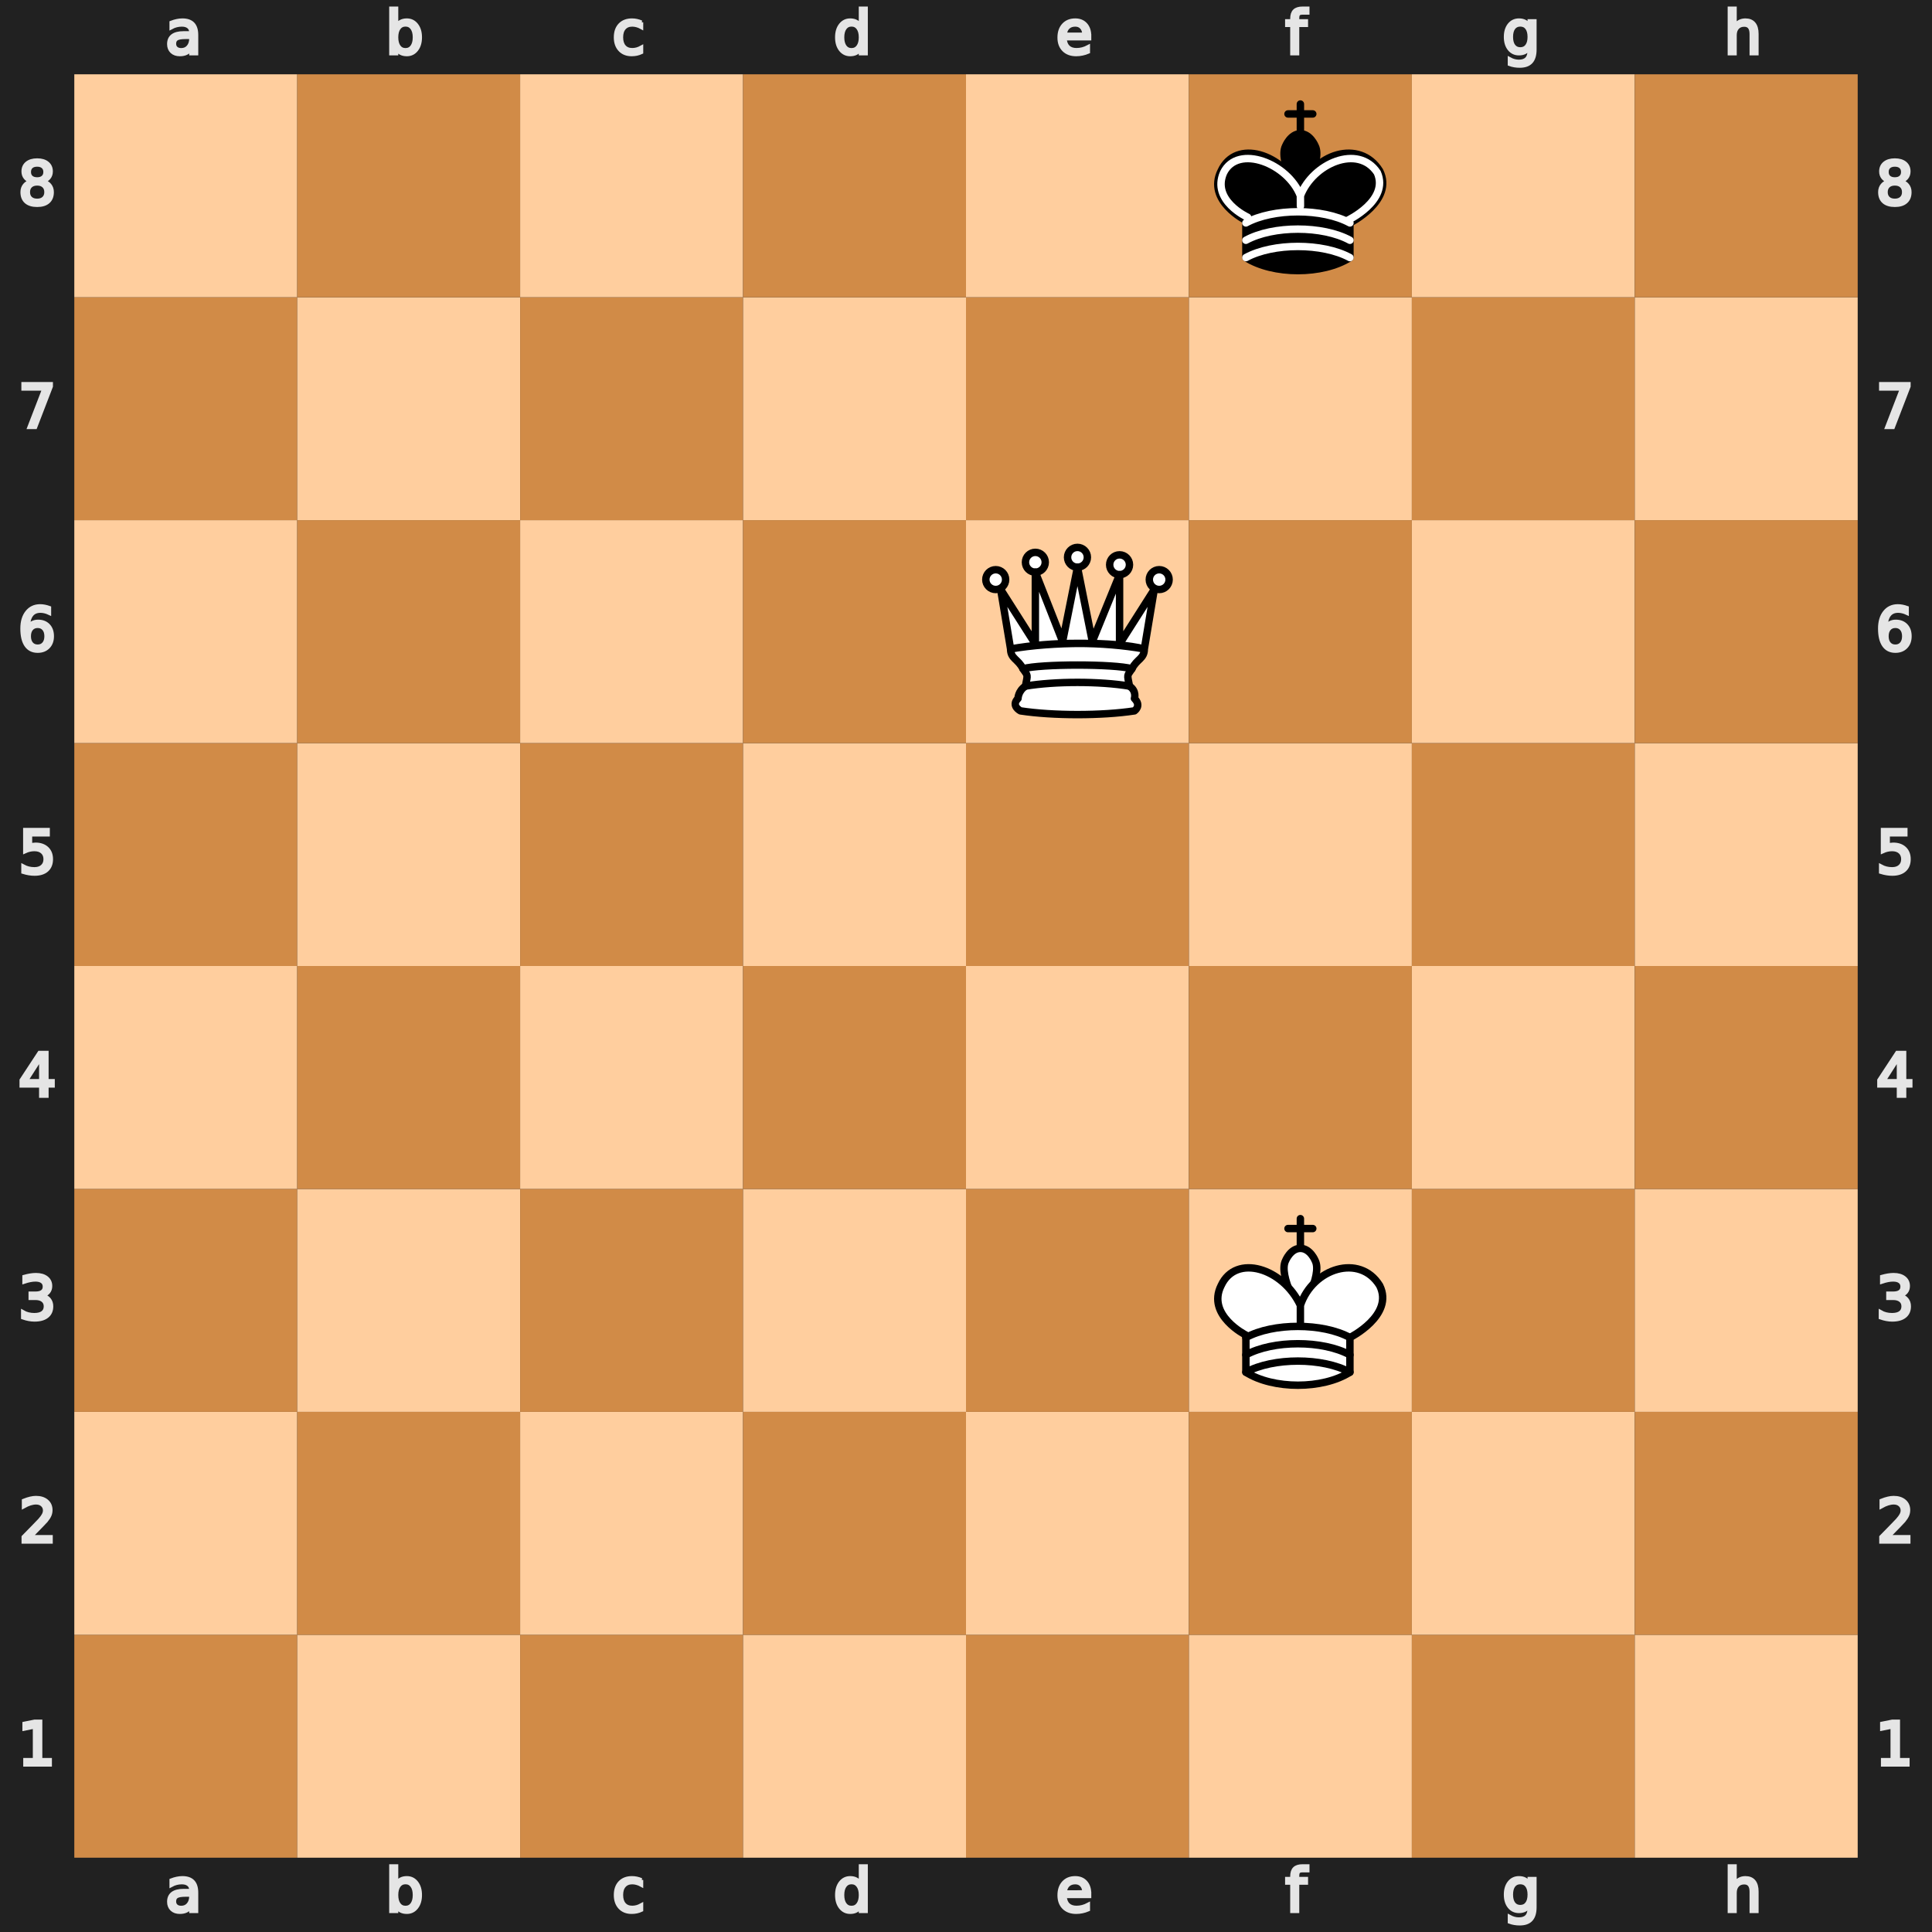
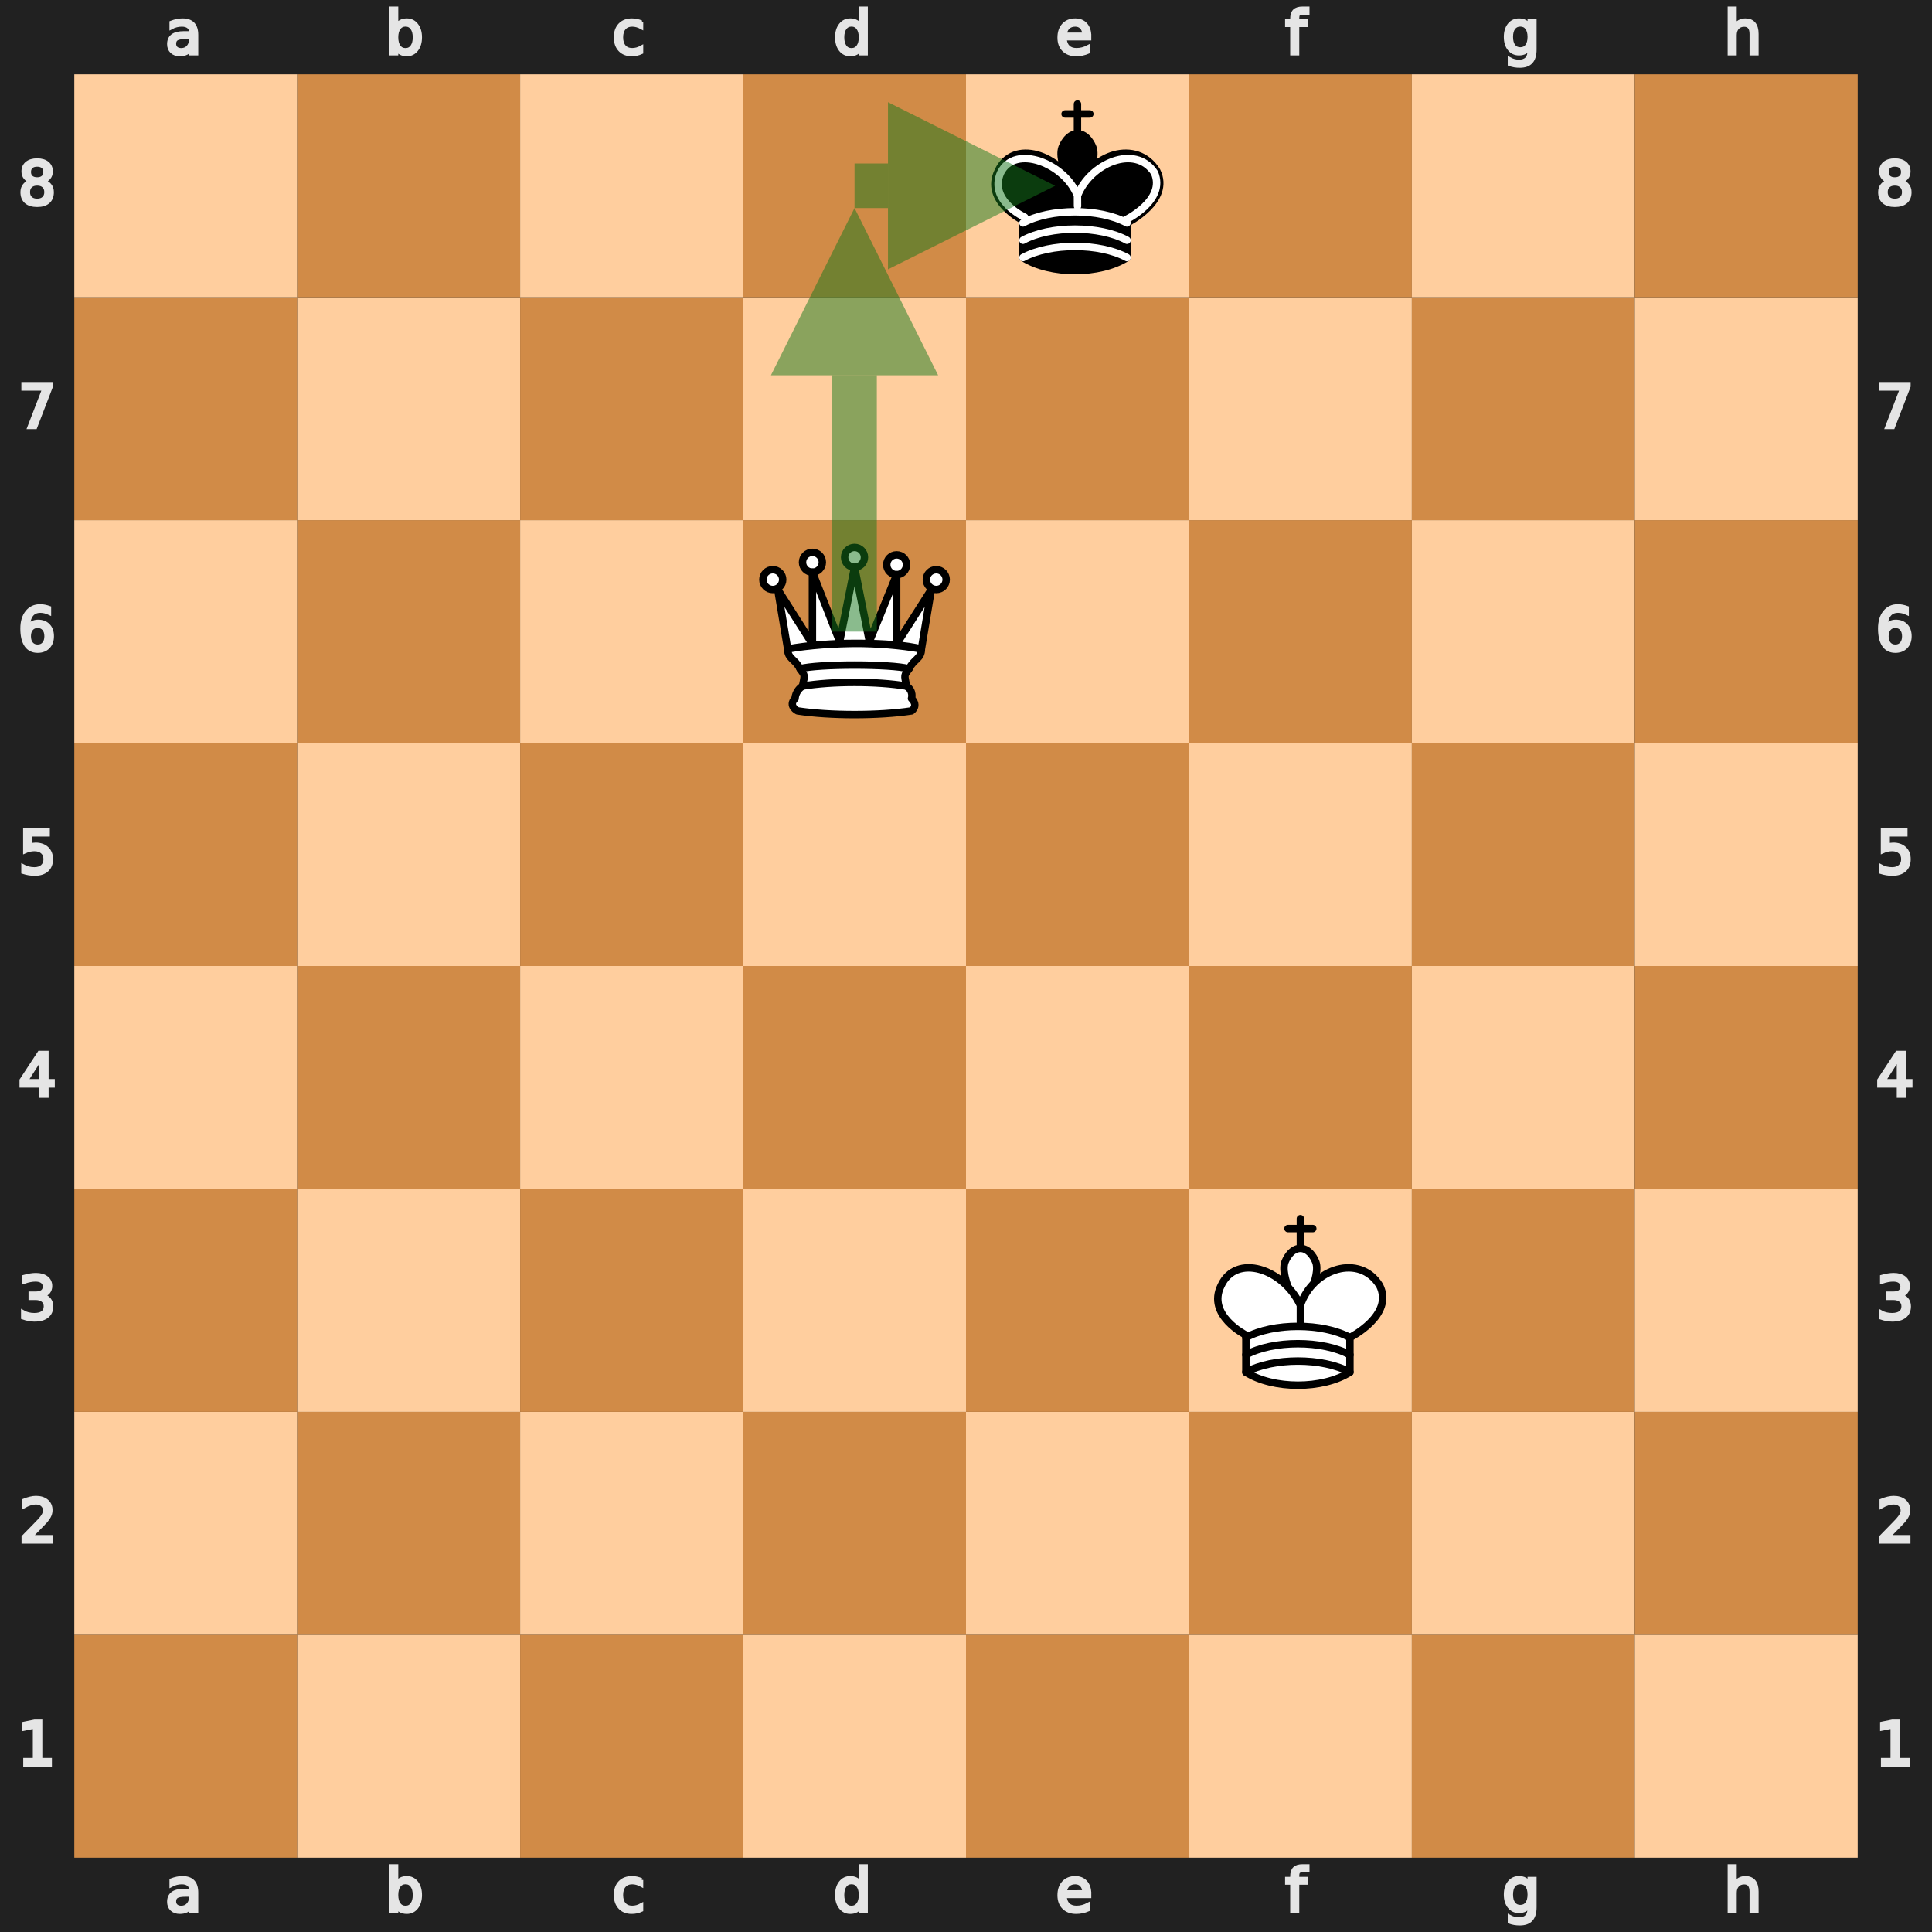
<svg xmlns="http://www.w3.org/2000/svg" xmlns:xlink="http://www.w3.org/1999/xlink" version="1.2" baseProfile="tiny" viewBox="0 0 390 390">
  <defs>
    <g id="white-queen" class="white queen" fill="#fff" fill-rule="evenodd" stroke="#000" stroke-width="1.5" stroke-linecap="round" stroke-linejoin="round">
      <path d="M8 12a2 2 0 1 1-4 0 2 2 0 1 1 4 0zM24.5 7.5a2 2 0 1 1-4 0 2 2 0 1 1 4 0zM41 12a2 2 0 1 1-4 0 2 2 0 1 1 4 0zM16 8.5a2 2 0 1 1-4 0 2 2 0 1 1 4 0zM33 9a2 2 0 1 1-4 0 2 2 0 1 1 4 0z" />
      <path d="M9 26c8.5-1.5 21-1.5 27 0l2-12-7 11V11l-5.5 13.5-3-15-3 15-5.5-14V25L7 14l2 12zM9 26c0 2 1.5 2 2.5 4 1 1.5 1 1 .5 3.5-1.5 1-1.5 2.5-1.5 2.5-1.5 1.5.5 2.5.5 2.5 6.5 1 16.5 1 23 0 0 0 1.5-1 0-2.5 0 0 .5-1.5-1-2.5-.5-2.5-.5-2 .5-3.5 1-2 2.5-2 2.5-4-8.5-1.5-18.5-1.5-27 0z" stroke-linecap="butt" />
      <path d="M11.5 30c3.5-1 18.5-1 22 0M12 33.5c6-1 15-1 21 0" fill="none" />
    </g>
    <g id="white-king" class="white king" fill="none" fill-rule="evenodd" stroke="#000" stroke-width="1.5" stroke-linecap="round" stroke-linejoin="round">
      <path d="M22.5 11.63V6M20 8h5" stroke-linejoin="miter" />
      <path d="M22.5 25s4.5-7.5 3-10.5c0 0-1-2.5-3-2.5s-3 2.5-3 2.5c-1.5 3 3 10.5 3 10.5" fill="#fff" stroke-linecap="butt" stroke-linejoin="miter" />
      <path d="M11.5 37c5.5 3.5 15.5 3.5 21 0v-7s9-4.5 6-10.5c-4-6.5-13.5-3.5-16 4V27v-3.5c-3.5-7.5-13-10.5-16-4-3 6 5 10 5 10V37z" fill="#fff" />
      <path d="M11.5 30c5.5-3 15.5-3 21 0m-21 3.5c5.5-3 15.5-3 21 0m-21 3.5c5.5-3 15.5-3 21 0" />
    </g>
    <g id="black-king" class="black king" fill="none" fill-rule="evenodd" stroke="#000" stroke-width="1.5" stroke-linecap="round" stroke-linejoin="round">
      <path d="M22.5 11.63V6" stroke-linejoin="miter" />
      <path d="M22.5 25s4.5-7.5 3-10.5c0 0-1-2.5-3-2.5s-3 2.5-3 2.5c-1.5 3 3 10.5 3 10.5" fill="#000" stroke-linecap="butt" stroke-linejoin="miter" />
      <path d="M11.5 37c5.5 3.5 15.5 3.5 21 0v-7s9-4.5 6-10.5c-4-6.5-13.5-3.5-16 4V27v-3.5c-3.5-7.5-13-10.5-16-4-3 6 5 10 5 10V37z" fill="#000" />
      <path d="M20 8h5" stroke-linejoin="miter" />
      <path d="M32 29.5s8.5-4 6.03-9.65C34.15 14 25 18 22.5 24.5l.01 2.1-.01-2.1C20 18 9.906 14 6.997 19.85c-2.497 5.65 4.853 9 4.853 9M11.5 30c5.5-3 15.5-3 21 0m-21 3.5c5.5-3 15.5-3 21 0m-21 3.5c5.5-3 15.5-3 21 0" stroke="#fff" />
    </g>
  </defs>
  <rect x="0" y="0" width="390" height="390" fill="#212121" />
  <g transform="translate(20, 0) scale(0.75, 0.75)" fill="#e5e5e5" stroke="#e5e5e5">
    <path d="M23.328 10.016q-1.742 0-2.414.398-.672.398-.672 1.36 0 .765.5 1.218.508.445 1.375.445 1.196 0 1.914-.843.727-.852.727-2.258v-.32zm2.867-.594v4.992h-1.437v-1.328q-.492.797-1.227 1.18-.734.375-1.797.375-1.343 0-2.14-.75-.79-.758-.79-2.024 0-1.476.985-2.226.992-.75 2.953-.75h2.016V8.75q0-.992-.656-1.531-.649-.547-1.829-.547-.75 0-1.46.18-.711.18-1.368.539V6.062q.79-.304 1.532-.453.742-.156 1.445-.156 1.898 0 2.836.984.937.985.937 2.985z" />
  </g>
  <g transform="translate(20, 375) scale(0.75, 0.75)" fill="#e5e5e5" stroke="#e5e5e5">
    <path d="M23.328 10.016q-1.742 0-2.414.398-.672.398-.672 1.36 0 .765.5 1.218.508.445 1.375.445 1.196 0 1.914-.843.727-.852.727-2.258v-.32zm2.867-.594v4.992h-1.437v-1.328q-.492.797-1.227 1.18-.734.375-1.797.375-1.343 0-2.14-.75-.79-.758-.79-2.024 0-1.476.985-2.226.992-.75 2.953-.75h2.016V8.75q0-.992-.656-1.531-.649-.547-1.829-.547-.75 0-1.46.18-.711.18-1.368.539V6.062q.79-.304 1.532-.453.742-.156 1.445-.156 1.898 0 2.836.984.937.985.937 2.985z" />
  </g>
  <g transform="translate(65, 0) scale(0.75, 0.75)" fill="#e5e5e5" stroke="#e5e5e5">
    <path d="M24.922 10.047q0-1.586-.656-2.485-.649-.906-1.79-.906-1.14 0-1.796.906-.649.899-.649 2.485 0 1.586.649 2.492.656.898 1.797.898 1.14 0 1.789-.898.656-.906.656-2.492zm-4.89-3.055q.452-.781 1.14-1.156.695-.383 1.656-.383 1.594 0 2.586 1.266 1 1.265 1 3.328 0 2.062-1 3.328-.992 1.266-2.586 1.266-.96 0-1.656-.375-.688-.383-1.14-1.164v1.312h-1.446V2.258h1.445z" />
  </g>
  <g transform="translate(65, 375) scale(0.75, 0.75)" fill="#e5e5e5" stroke="#e5e5e5">
    <path d="M24.922 10.047q0-1.586-.656-2.485-.649-.906-1.79-.906-1.14 0-1.796.906-.649.899-.649 2.485 0 1.586.649 2.492.656.898 1.797.898 1.14 0 1.789-.898.656-.906.656-2.492zm-4.89-3.055q.452-.781 1.14-1.156.695-.383 1.656-.383 1.594 0 2.586 1.266 1 1.265 1 3.328 0 2.062-1 3.328-.992 1.266-2.586 1.266-.96 0-1.656-.375-.688-.383-1.14-1.164v1.312h-1.446V2.258h1.445z" />
  </g>
  <g transform="translate(110, 0) scale(0.75, 0.75)" fill="#e5e5e5" stroke="#e5e5e5">
    <path d="M25.96 6v1.344q-.608-.336-1.226-.5-.609-.172-1.234-.172-1.398 0-2.172.89-.773.883-.773 2.485 0 1.601.773 2.492.774.883 2.172.883.625 0 1.234-.164.618-.172 1.227-.508v1.328q-.602.281-1.25.422-.64.14-1.367.14-1.977 0-3.14-1.242-1.165-1.242-1.165-3.351 0-2.14 1.172-3.367 1.18-1.227 3.227-1.227.664 0 1.296.14.633.134 1.227.407z" />
  </g>
  <g transform="translate(110, 375) scale(0.75, 0.75)" fill="#e5e5e5" stroke="#e5e5e5">
    <path d="M25.96 6v1.344q-.608-.336-1.226-.5-.609-.172-1.234-.172-1.398 0-2.172.89-.773.883-.773 2.485 0 1.601.773 2.492.774.883 2.172.883.625 0 1.234-.164.618-.172 1.227-.508v1.328q-.602.281-1.25.422-.64.14-1.367.14-1.977 0-3.14-1.242-1.165-1.242-1.165-3.351 0-2.14 1.172-3.367 1.18-1.227 3.227-1.227.664 0 1.296.14.633.134 1.227.407z" />
  </g>
  <g transform="translate(155, 0) scale(0.75, 0.75)" fill="#e5e5e5" stroke="#e5e5e5">
    <path d="M24.973 6.992V2.258h1.437v12.156h-1.437v-1.312q-.453.78-1.149 1.164-.687.375-1.656.375-1.586 0-2.586-1.266-.992-1.266-.992-3.328 0-2.063.992-3.328 1-1.266 2.586-1.266.969 0 1.656.383.696.375 1.149 1.156zm-4.899 3.055q0 1.586.649 2.492.656.898 1.797.898 1.14 0 1.796-.898.657-.906.657-2.492 0-1.586-.657-2.485-.656-.906-1.796-.906-1.141 0-1.797.906-.649.899-.649 2.485z" />
  </g>
  <g transform="translate(155, 375) scale(0.75, 0.75)" fill="#e5e5e5" stroke="#e5e5e5">
    <path d="M24.973 6.992V2.258h1.437v12.156h-1.437v-1.312q-.453.78-1.149 1.164-.687.375-1.656.375-1.586 0-2.586-1.266-.992-1.266-.992-3.328 0-2.063.992-3.328 1-1.266 2.586-1.266.969 0 1.656.383.696.375 1.149 1.156zm-4.899 3.055q0 1.586.649 2.492.656.898 1.797.898 1.14 0 1.796-.898.657-.906.657-2.492 0-1.586-.657-2.485-.656-.906-1.796-.906-1.141 0-1.797.906-.649.899-.649 2.485z" />
  </g>
  <g transform="translate(200, 0) scale(0.75, 0.75)" fill="#e5e5e5" stroke="#e5e5e5">
    <path d="M26.555 9.68v.703h-6.61q.094 1.484.89 2.265.806.774 2.235.774.828 0 1.602-.203.781-.203 1.547-.61v1.36q-.774.328-1.586.5-.813.172-1.649.172-2.093 0-3.32-1.22-1.219-1.218-1.219-3.296 0-2.148 1.157-3.406 1.164-1.266 3.132-1.266 1.766 0 2.79 1.14 1.03 1.134 1.03 3.087zm-1.438-.422q-.015-1.18-.664-1.883-.64-.703-1.703-.703-1.203 0-1.93.68-.718.68-.828 1.914z" />
  </g>
  <g transform="translate(200, 375) scale(0.75, 0.75)" fill="#e5e5e5" stroke="#e5e5e5">
    <path d="M26.555 9.68v.703h-6.61q.094 1.484.89 2.265.806.774 2.235.774.828 0 1.602-.203.781-.203 1.547-.61v1.36q-.774.328-1.586.5-.813.172-1.649.172-2.093 0-3.32-1.22-1.219-1.218-1.219-3.296 0-2.148 1.157-3.406 1.164-1.266 3.132-1.266 1.766 0 2.79 1.14 1.03 1.134 1.03 3.087zm-1.438-.422q-.015-1.18-.664-1.883-.64-.703-1.703-.703-1.203 0-1.93.68-.718.68-.828 1.914z" />
  </g>
  <g transform="translate(245, 0) scale(0.75, 0.75)" fill="#e5e5e5" stroke="#e5e5e5">
    <path d="M25.285 2.258v1.195H23.91q-.773 0-1.078.313-.297.312-.297 1.125v.773h2.367v1.117h-2.367v7.633H21.09V6.781h-1.375V5.664h1.375v-.61q0-1.46.68-2.124.68-.672 2.156-.672z" />
  </g>
  <g transform="translate(245, 375) scale(0.75, 0.75)" fill="#e5e5e5" stroke="#e5e5e5">
    <path d="M25.285 2.258v1.195H23.91q-.773 0-1.078.313-.297.312-.297 1.125v.773h2.367v1.117h-2.367v7.633H21.09V6.781h-1.375V5.664h1.375v-.61q0-1.46.68-2.124.68-.672 2.156-.672z" />
  </g>
  <g transform="translate(290, 0) scale(0.75, 0.75)" fill="#e5e5e5" stroke="#e5e5e5">
    <path d="M24.973 9.937q0-1.562-.649-2.421-.64-.86-1.804-.86-1.157 0-1.805.86-.64.859-.64 2.421 0 1.555.64 2.415.648.859 1.805.859 1.164 0 1.804-.86.649-.859.649-2.414zm1.437 3.391q0 2.234-.992 3.32-.992 1.094-3.04 1.094-.757 0-1.429-.117-.672-.11-1.304-.344v-1.398q.632.344 1.25.508.617.164 1.257.164 1.414 0 2.118-.743.703-.734.703-2.226v-.711q-.446.773-1.141 1.156-.695.383-1.664.383-1.61 0-2.594-1.227-.984-1.226-.984-3.25 0-2.03.984-3.257.985-1.227 2.594-1.227.969 0 1.664.383t1.14 1.156V5.664h1.438z" />
  </g>
  <g transform="translate(290, 375) scale(0.75, 0.75)" fill="#e5e5e5" stroke="#e5e5e5">
    <path d="M24.973 9.937q0-1.562-.649-2.421-.64-.86-1.804-.86-1.157 0-1.805.86-.64.859-.64 2.421 0 1.555.64 2.415.648.859 1.805.859 1.164 0 1.804-.86.649-.859.649-2.414zm1.437 3.391q0 2.234-.992 3.32-.992 1.094-3.04 1.094-.757 0-1.429-.117-.672-.11-1.304-.344v-1.398q.632.344 1.25.508.617.164 1.257.164 1.414 0 2.118-.743.703-.734.703-2.226v-.711q-.446.773-1.141 1.156-.695.383-1.664.383-1.61 0-2.594-1.227-.984-1.226-.984-3.25 0-2.03.984-3.257.985-1.227 2.594-1.227.969 0 1.664.383t1.14 1.156V5.664h1.438z" />
  </g>
  <g transform="translate(335, 0) scale(0.75, 0.75)" fill="#e5e5e5" stroke="#e5e5e5">
    <path d="M26.164 9.133v5.281h-1.437V9.18q0-1.243-.485-1.86-.484-.617-1.453-.617-1.164 0-1.836.742-.672.742-.672 2.024v4.945h-1.445V2.258h1.445v4.765q.516-.789 1.211-1.18.703-.39 1.617-.39 1.508 0 2.282.938.773.93.773 2.742z" />
  </g>
  <g transform="translate(335, 375) scale(0.75, 0.75)" fill="#e5e5e5" stroke="#e5e5e5">
    <path d="M26.164 9.133v5.281h-1.437V9.18q0-1.243-.485-1.86-.484-.617-1.453-.617-1.164 0-1.836.742-.672.742-.672 2.024v4.945h-1.445V2.258h1.445v4.765q.516-.789 1.211-1.18.703-.39 1.617-.39 1.508 0 2.282.938.773.93.773 2.742z" />
  </g>
  <g transform="translate(0, 335) scale(0.75, 0.75)" fill="#e5e5e5" stroke="#e5e5e5">
    <path d="M6.754 26.996h2.578v-8.898l-2.805.562v-1.437l2.79-.563h1.578v10.336h2.578v1.328h-6.72z" />
  </g>
  <g transform="translate(375, 335) scale(0.75, 0.75)" fill="#e5e5e5" stroke="#e5e5e5">
    <path d="M6.754 26.996h2.578v-8.898l-2.805.562v-1.437l2.79-.563h1.578v10.336h2.578v1.328h-6.72z" />
  </g>
  <g transform="translate(0, 290) scale(0.75, 0.75)" fill="#e5e5e5" stroke="#e5e5e5">
    <path d="M8.195 26.996h5.508v1.328H6.297v-1.328q.898-.93 2.445-2.492 1.555-1.57 1.953-2.024.758-.851 1.055-1.437.305-.594.305-1.164 0-.93-.657-1.516-.648-.586-1.695-.586-.742 0-1.57.258-.82.258-1.758.781v-1.593q.953-.383 1.781-.578.828-.196 1.516-.196 1.812 0 2.89.906 1.079.907 1.079 2.422 0 .72-.274 1.368-.265.64-.976 1.515-.196.227-1.243 1.313-1.046 1.078-2.953 3.023z" />
  </g>
  <g transform="translate(375, 290) scale(0.75, 0.75)" fill="#e5e5e5" stroke="#e5e5e5">
    <path d="M8.195 26.996h5.508v1.328H6.297v-1.328q.898-.93 2.445-2.492 1.555-1.57 1.953-2.024.758-.851 1.055-1.437.305-.594.305-1.164 0-.93-.657-1.516-.648-.586-1.695-.586-.742 0-1.57.258-.82.258-1.758.781v-1.593q.953-.383 1.781-.578.828-.196 1.516-.196 1.812 0 2.89.906 1.079.907 1.079 2.422 0 .72-.274 1.368-.265.64-.976 1.515-.196.227-1.243 1.313-1.046 1.078-2.953 3.023z" />
  </g>
  <g transform="translate(0, 245) scale(0.75, 0.75)" fill="#e5e5e5" stroke="#e5e5e5">
    <path d="M11.434 22.035q1.132.242 1.765 1.008.64.766.64 1.89 0 1.727-1.187 2.672-1.187.946-3.375.946-.734 0-1.515-.149-.774-.14-1.602-.43V26.45q.656.383 1.438.578.78.196 1.632.196 1.485 0 2.258-.586.782-.586.782-1.703 0-1.032-.727-1.61-.719-.586-2.008-.586h-1.36v-1.297h1.423q1.164 0 1.78-.46.618-.47.618-1.344 0-.899-.64-1.375-.633-.485-1.82-.485-.65 0-1.391.141-.743.14-1.633.437V16.95q.898-.25 1.68-.375.788-.125 1.484-.125 1.797 0 2.844.82 1.046.813 1.046 2.204 0 .968-.554 1.64-.555.664-1.578.922z" />
  </g>
  <g transform="translate(375, 245) scale(0.75, 0.75)" fill="#e5e5e5" stroke="#e5e5e5">
    <path d="M11.434 22.035q1.132.242 1.765 1.008.64.766.64 1.89 0 1.727-1.187 2.672-1.187.946-3.375.946-.734 0-1.515-.149-.774-.14-1.602-.43V26.45q.656.383 1.438.578.78.196 1.632.196 1.485 0 2.258-.586.782-.586.782-1.703 0-1.032-.727-1.61-.719-.586-2.008-.586h-1.36v-1.297h1.423q1.164 0 1.78-.46.618-.47.618-1.344 0-.899-.64-1.375-.633-.485-1.82-.485-.65 0-1.391.141-.743.14-1.633.437V16.95q.898-.25 1.68-.375.788-.125 1.484-.125 1.797 0 2.844.82 1.046.813 1.046 2.204 0 .968-.554 1.64-.555.664-1.578.922z" />
  </g>
  <g transform="translate(0, 200) scale(0.75, 0.75)" fill="#e5e5e5" stroke="#e5e5e5">
    <path d="M11.016 18.035L7.03 24.262h3.985zm-.414-1.375h1.984v7.602h1.664v1.312h-1.664v2.75h-1.57v-2.75H5.75v-1.523z" />
  </g>
  <g transform="translate(375, 200) scale(0.75, 0.75)" fill="#e5e5e5" stroke="#e5e5e5">
    <path d="M11.016 18.035L7.03 24.262h3.985zm-.414-1.375h1.984v7.602h1.664v1.312h-1.664v2.75h-1.57v-2.75H5.75v-1.523z" />
  </g>
  <g transform="translate(0, 155) scale(0.75, 0.75)" fill="#e5e5e5" stroke="#e5e5e5">
    <path d="M6.719 16.66h6.195v1.328h-4.75v2.86q.344-.118.688-.172.343-.063.687-.063 1.953 0 3.094 1.07 1.14 1.07 1.14 2.899 0 1.883-1.171 2.93-1.172 1.039-3.305 1.039-.735 0-1.5-.125-.758-.125-1.57-.375v-1.586q.703.383 1.453.57.75.188 1.586.188 1.351 0 2.14-.711.79-.711.79-1.93 0-1.219-.79-1.93-.789-.71-2.14-.71-.633 0-1.266.14-.625.14-1.281.438z" />
  </g>
  <g transform="translate(375, 155) scale(0.75, 0.75)" fill="#e5e5e5" stroke="#e5e5e5">
    <path d="M6.719 16.66h6.195v1.328h-4.75v2.86q.344-.118.688-.172.343-.063.687-.063 1.953 0 3.094 1.07 1.14 1.07 1.14 2.899 0 1.883-1.171 2.93-1.172 1.039-3.305 1.039-.735 0-1.5-.125-.758-.125-1.57-.375v-1.586q.703.383 1.453.57.75.188 1.586.188 1.351 0 2.14-.711.79-.711.79-1.93 0-1.219-.79-1.93-.789-.71-2.14-.71-.633 0-1.266.14-.625.14-1.281.438z" />
  </g>
  <g transform="translate(0, 110) scale(0.75, 0.75)" fill="#e5e5e5" stroke="#e5e5e5">
    <path d="M10.137 21.863q-1.063 0-1.688.727-.617.726-.617 1.992 0 1.258.617 1.992.625.727 1.688.727 1.062 0 1.68-.727.624-.734.624-1.992 0-1.266-.625-1.992-.617-.727-1.68-.727zm3.133-4.945v1.437q-.594-.28-1.204-.43-.601-.148-1.195-.148-1.562 0-2.39 1.055-.82 1.055-.938 3.188.46-.68 1.156-1.04.696-.367 1.531-.367 1.758 0 2.774 1.07 1.023 1.063 1.023 2.899 0 1.797-1.062 2.883-1.063 1.086-2.828 1.086-2.024 0-3.094-1.547-1.07-1.555-1.07-4.5 0-2.766 1.312-4.406 1.313-1.649 3.524-1.649.593 0 1.195.117.61.118 1.266.352z" />
  </g>
  <g transform="translate(375, 110) scale(0.75, 0.75)" fill="#e5e5e5" stroke="#e5e5e5">
    <path d="M10.137 21.863q-1.063 0-1.688.727-.617.726-.617 1.992 0 1.258.617 1.992.625.727 1.688.727 1.062 0 1.68-.727.624-.734.624-1.992 0-1.266-.625-1.992-.617-.727-1.68-.727zm3.133-4.945v1.437q-.594-.28-1.204-.43-.601-.148-1.195-.148-1.562 0-2.39 1.055-.82 1.055-.938 3.188.46-.68 1.156-1.04.696-.367 1.531-.367 1.758 0 2.774 1.07 1.023 1.063 1.023 2.899 0 1.797-1.062 2.883-1.063 1.086-2.828 1.086-2.024 0-3.094-1.547-1.07-1.555-1.07-4.5 0-2.766 1.312-4.406 1.313-1.649 3.524-1.649.593 0 1.195.117.61.118 1.266.352z" />
  </g>
  <g transform="translate(0, 65) scale(0.75, 0.75)" fill="#e5e5e5" stroke="#e5e5e5">
    <path d="M6.25 16.66h7.5v.672L9.516 28.324H7.867l3.985-10.336H6.25z" />
  </g>
  <g transform="translate(375, 65) scale(0.75, 0.75)" fill="#e5e5e5" stroke="#e5e5e5">
    <path d="M6.25 16.66h7.5v.672L9.516 28.324H7.867l3.985-10.336H6.25z" />
  </g>
  <g transform="translate(0, 20) scale(0.75, 0.75)" fill="#e5e5e5" stroke="#e5e5e5">
    <path d="M10 22.785q-1.125 0-1.773.602-.641.601-.641 1.656t.64 1.656q.649.602 1.774.602t1.773-.602q.649-.61.649-1.656 0-1.055-.649-1.656-.64-.602-1.773-.602zm-1.578-.672q-1.016-.25-1.586-.945-.563-.695-.563-1.695 0-1.399.993-2.211 1-.813 2.734-.813 1.742 0 2.734.813.993.812.993 2.21 0 1-.57 1.696-.563.695-1.571.945 1.14.266 1.773 1.04.641.773.641 1.89 0 1.695-1.04 2.602-1.03.906-2.96.906t-2.969-.906Q6 26.738 6 25.043q0-1.117.64-1.89.641-.774 1.782-1.04zm-.578-2.492q0 .906.562 1.414.57.508 1.594.508 1.016 0 1.586-.508.578-.508.578-1.414 0-.906-.578-1.414-.57-.508-1.586-.508-1.023 0-1.594.508-.562.508-.562 1.414z" />
  </g>
  <g transform="translate(375, 20) scale(0.75, 0.75)" fill="#e5e5e5" stroke="#e5e5e5">
    <path d="M10 22.785q-1.125 0-1.773.602-.641.601-.641 1.656t.64 1.656q.649.602 1.774.602t1.773-.602q.649-.61.649-1.656 0-1.055-.649-1.656-.64-.602-1.773-.602zm-1.578-.672q-1.016-.25-1.586-.945-.563-.695-.563-1.695 0-1.399.993-2.211 1-.813 2.734-.813 1.742 0 2.734.813.993.812.993 2.21 0 1-.57 1.696-.563.695-1.571.945 1.14.266 1.773 1.04.641.773.641 1.89 0 1.695-1.04 2.602-1.03.906-2.96.906t-2.969-.906Q6 26.738 6 25.043q0-1.117.64-1.89.641-.774 1.782-1.04zm-.578-2.492q0 .906.562 1.414.57.508 1.594.508 1.016 0 1.586-.508.578-.508.578-1.414 0-.906-.578-1.414-.57-.508-1.586-.508-1.023 0-1.594.508-.562.508-.562 1.414z" />
  </g>
  <rect x="15" y="330" width="45" height="45" class="square dark a1" stroke="none" fill="#d18b47" />
  <rect x="60" y="330" width="45" height="45" class="square light b1" stroke="none" fill="#ffce9e" />
  <rect x="105" y="330" width="45" height="45" class="square dark c1" stroke="none" fill="#d18b47" />
  <rect x="150" y="330" width="45" height="45" class="square light d1" stroke="none" fill="#ffce9e" />
  <rect x="195" y="330" width="45" height="45" class="square dark e1" stroke="none" fill="#d18b47" />
  <rect x="240" y="330" width="45" height="45" class="square light f1" stroke="none" fill="#ffce9e" />
  <rect x="285" y="330" width="45" height="45" class="square dark g1" stroke="none" fill="#d18b47" />
  <rect x="330" y="330" width="45" height="45" class="square light h1" stroke="none" fill="#ffce9e" />
  <rect x="15" y="285" width="45" height="45" class="square light a2" stroke="none" fill="#ffce9e" />
  <rect x="60" y="285" width="45" height="45" class="square dark b2" stroke="none" fill="#d18b47" />
  <rect x="105" y="285" width="45" height="45" class="square light c2" stroke="none" fill="#ffce9e" />
  <rect x="150" y="285" width="45" height="45" class="square dark d2" stroke="none" fill="#d18b47" />
  <rect x="195" y="285" width="45" height="45" class="square light e2" stroke="none" fill="#ffce9e" />
  <rect x="240" y="285" width="45" height="45" class="square dark f2" stroke="none" fill="#d18b47" />
  <rect x="285" y="285" width="45" height="45" class="square light g2" stroke="none" fill="#ffce9e" />
  <rect x="330" y="285" width="45" height="45" class="square dark h2" stroke="none" fill="#d18b47" />
  <rect x="15" y="240" width="45" height="45" class="square dark a3" stroke="none" fill="#d18b47" />
  <rect x="60" y="240" width="45" height="45" class="square light b3" stroke="none" fill="#ffce9e" />
  <rect x="105" y="240" width="45" height="45" class="square dark c3" stroke="none" fill="#d18b47" />
  <rect x="150" y="240" width="45" height="45" class="square light d3" stroke="none" fill="#ffce9e" />
  <rect x="195" y="240" width="45" height="45" class="square dark e3" stroke="none" fill="#d18b47" />
  <rect x="240" y="240" width="45" height="45" class="square light f3" stroke="none" fill="#ffce9e" />
  <rect x="285" y="240" width="45" height="45" class="square dark g3" stroke="none" fill="#d18b47" />
  <rect x="330" y="240" width="45" height="45" class="square light h3" stroke="none" fill="#ffce9e" />
  <rect x="15" y="195" width="45" height="45" class="square light a4" stroke="none" fill="#ffce9e" />
  <rect x="60" y="195" width="45" height="45" class="square dark b4" stroke="none" fill="#d18b47" />
  <rect x="105" y="195" width="45" height="45" class="square light c4" stroke="none" fill="#ffce9e" />
  <rect x="150" y="195" width="45" height="45" class="square dark d4" stroke="none" fill="#d18b47" />
  <rect x="195" y="195" width="45" height="45" class="square light e4" stroke="none" fill="#ffce9e" />
  <rect x="240" y="195" width="45" height="45" class="square dark f4" stroke="none" fill="#d18b47" />
  <rect x="285" y="195" width="45" height="45" class="square light g4" stroke="none" fill="#ffce9e" />
  <rect x="330" y="195" width="45" height="45" class="square dark h4" stroke="none" fill="#d18b47" />
  <rect x="15" y="150" width="45" height="45" class="square dark a5" stroke="none" fill="#d18b47" />
  <rect x="60" y="150" width="45" height="45" class="square light b5" stroke="none" fill="#ffce9e" />
  <rect x="105" y="150" width="45" height="45" class="square dark c5" stroke="none" fill="#d18b47" />
  <rect x="150" y="150" width="45" height="45" class="square light d5" stroke="none" fill="#ffce9e" />
  <rect x="195" y="150" width="45" height="45" class="square dark e5" stroke="none" fill="#d18b47" />
  <rect x="240" y="150" width="45" height="45" class="square light f5" stroke="none" fill="#ffce9e" />
  <rect x="285" y="150" width="45" height="45" class="square dark g5" stroke="none" fill="#d18b47" />
  <rect x="330" y="150" width="45" height="45" class="square light h5" stroke="none" fill="#ffce9e" />
  <rect x="15" y="105" width="45" height="45" class="square light a6" stroke="none" fill="#ffce9e" />
  <rect x="60" y="105" width="45" height="45" class="square dark b6" stroke="none" fill="#d18b47" />
  <rect x="105" y="105" width="45" height="45" class="square light c6" stroke="none" fill="#ffce9e" />
  <rect x="150" y="105" width="45" height="45" class="square dark d6" stroke="none" fill="#d18b47" />
  <rect x="195" y="105" width="45" height="45" class="square light e6" stroke="none" fill="#ffce9e" />
  <rect x="240" y="105" width="45" height="45" class="square dark f6" stroke="none" fill="#d18b47" />
  <rect x="285" y="105" width="45" height="45" class="square light g6" stroke="none" fill="#ffce9e" />
  <rect x="330" y="105" width="45" height="45" class="square dark h6" stroke="none" fill="#d18b47" />
  <rect x="15" y="60" width="45" height="45" class="square dark a7" stroke="none" fill="#d18b47" />
  <rect x="60" y="60" width="45" height="45" class="square light b7" stroke="none" fill="#ffce9e" />
  <rect x="105" y="60" width="45" height="45" class="square dark c7" stroke="none" fill="#d18b47" />
  <rect x="150" y="60" width="45" height="45" class="square light d7" stroke="none" fill="#ffce9e" />
  <rect x="195" y="60" width="45" height="45" class="square dark e7" stroke="none" fill="#d18b47" />
  <rect x="240" y="60" width="45" height="45" class="square light f7" stroke="none" fill="#ffce9e" />
  <rect x="285" y="60" width="45" height="45" class="square dark g7" stroke="none" fill="#d18b47" />
  <rect x="330" y="60" width="45" height="45" class="square light h7" stroke="none" fill="#ffce9e" />
  <rect x="15" y="15" width="45" height="45" class="square light a8" stroke="none" fill="#ffce9e" />
  <rect x="60" y="15" width="45" height="45" class="square dark b8" stroke="none" fill="#d18b47" />
  <rect x="105" y="15" width="45" height="45" class="square light c8" stroke="none" fill="#ffce9e" />
  <rect x="150" y="15" width="45" height="45" class="square dark d8" stroke="none" fill="#d18b47" />
  <rect x="195" y="15" width="45" height="45" class="square light e8" stroke="none" fill="#ffce9e" />
  <rect x="240" y="15" width="45" height="45" class="square dark f8" stroke="none" fill="#d18b47" />
  <rect x="285" y="15" width="45" height="45" class="square light g8" stroke="none" fill="#ffce9e" />
  <rect x="330" y="15" width="45" height="45" class="square dark h8" stroke="none" fill="#d18b47" />
  <use href="#white-king" xlink:href="#white-king" transform="translate(240, 240)" />
-   <use href="#white-queen" xlink:href="#white-queen" transform="translate(195, 105)" />
-   <use href="#black-king" xlink:href="#black-king" transform="translate(240, 15)" />
+   <use href="#white-queen" xlink:href="#white-queen" transform="translate(150, 105)" />
+   <use href="#black-king" xlink:href="#black-king" transform="translate(195, 15)" />
+   <line x1="172.5" y1="127.5" x2="172.5" y2="75.75" stroke="#15781B" opacity="0.502" stroke-width="9.0" stroke-linecap="butt" class="arrow" />
+   <polygon points="172.5,42.0 155.625,75.75 189.375,75.75" fill="#15781B" opacity="0.502" class="arrow" />
+   <line x1="172.5" y1="37.5" x2="179.25" y2="37.5" stroke="#15781B" opacity="0.502" stroke-width="9.0" stroke-linecap="butt" class="arrow" />
+   <polygon points="213.0,37.5 179.25,20.625 179.25,54.375" fill="#15781B" opacity="0.502" class="arrow" />
</svg>
